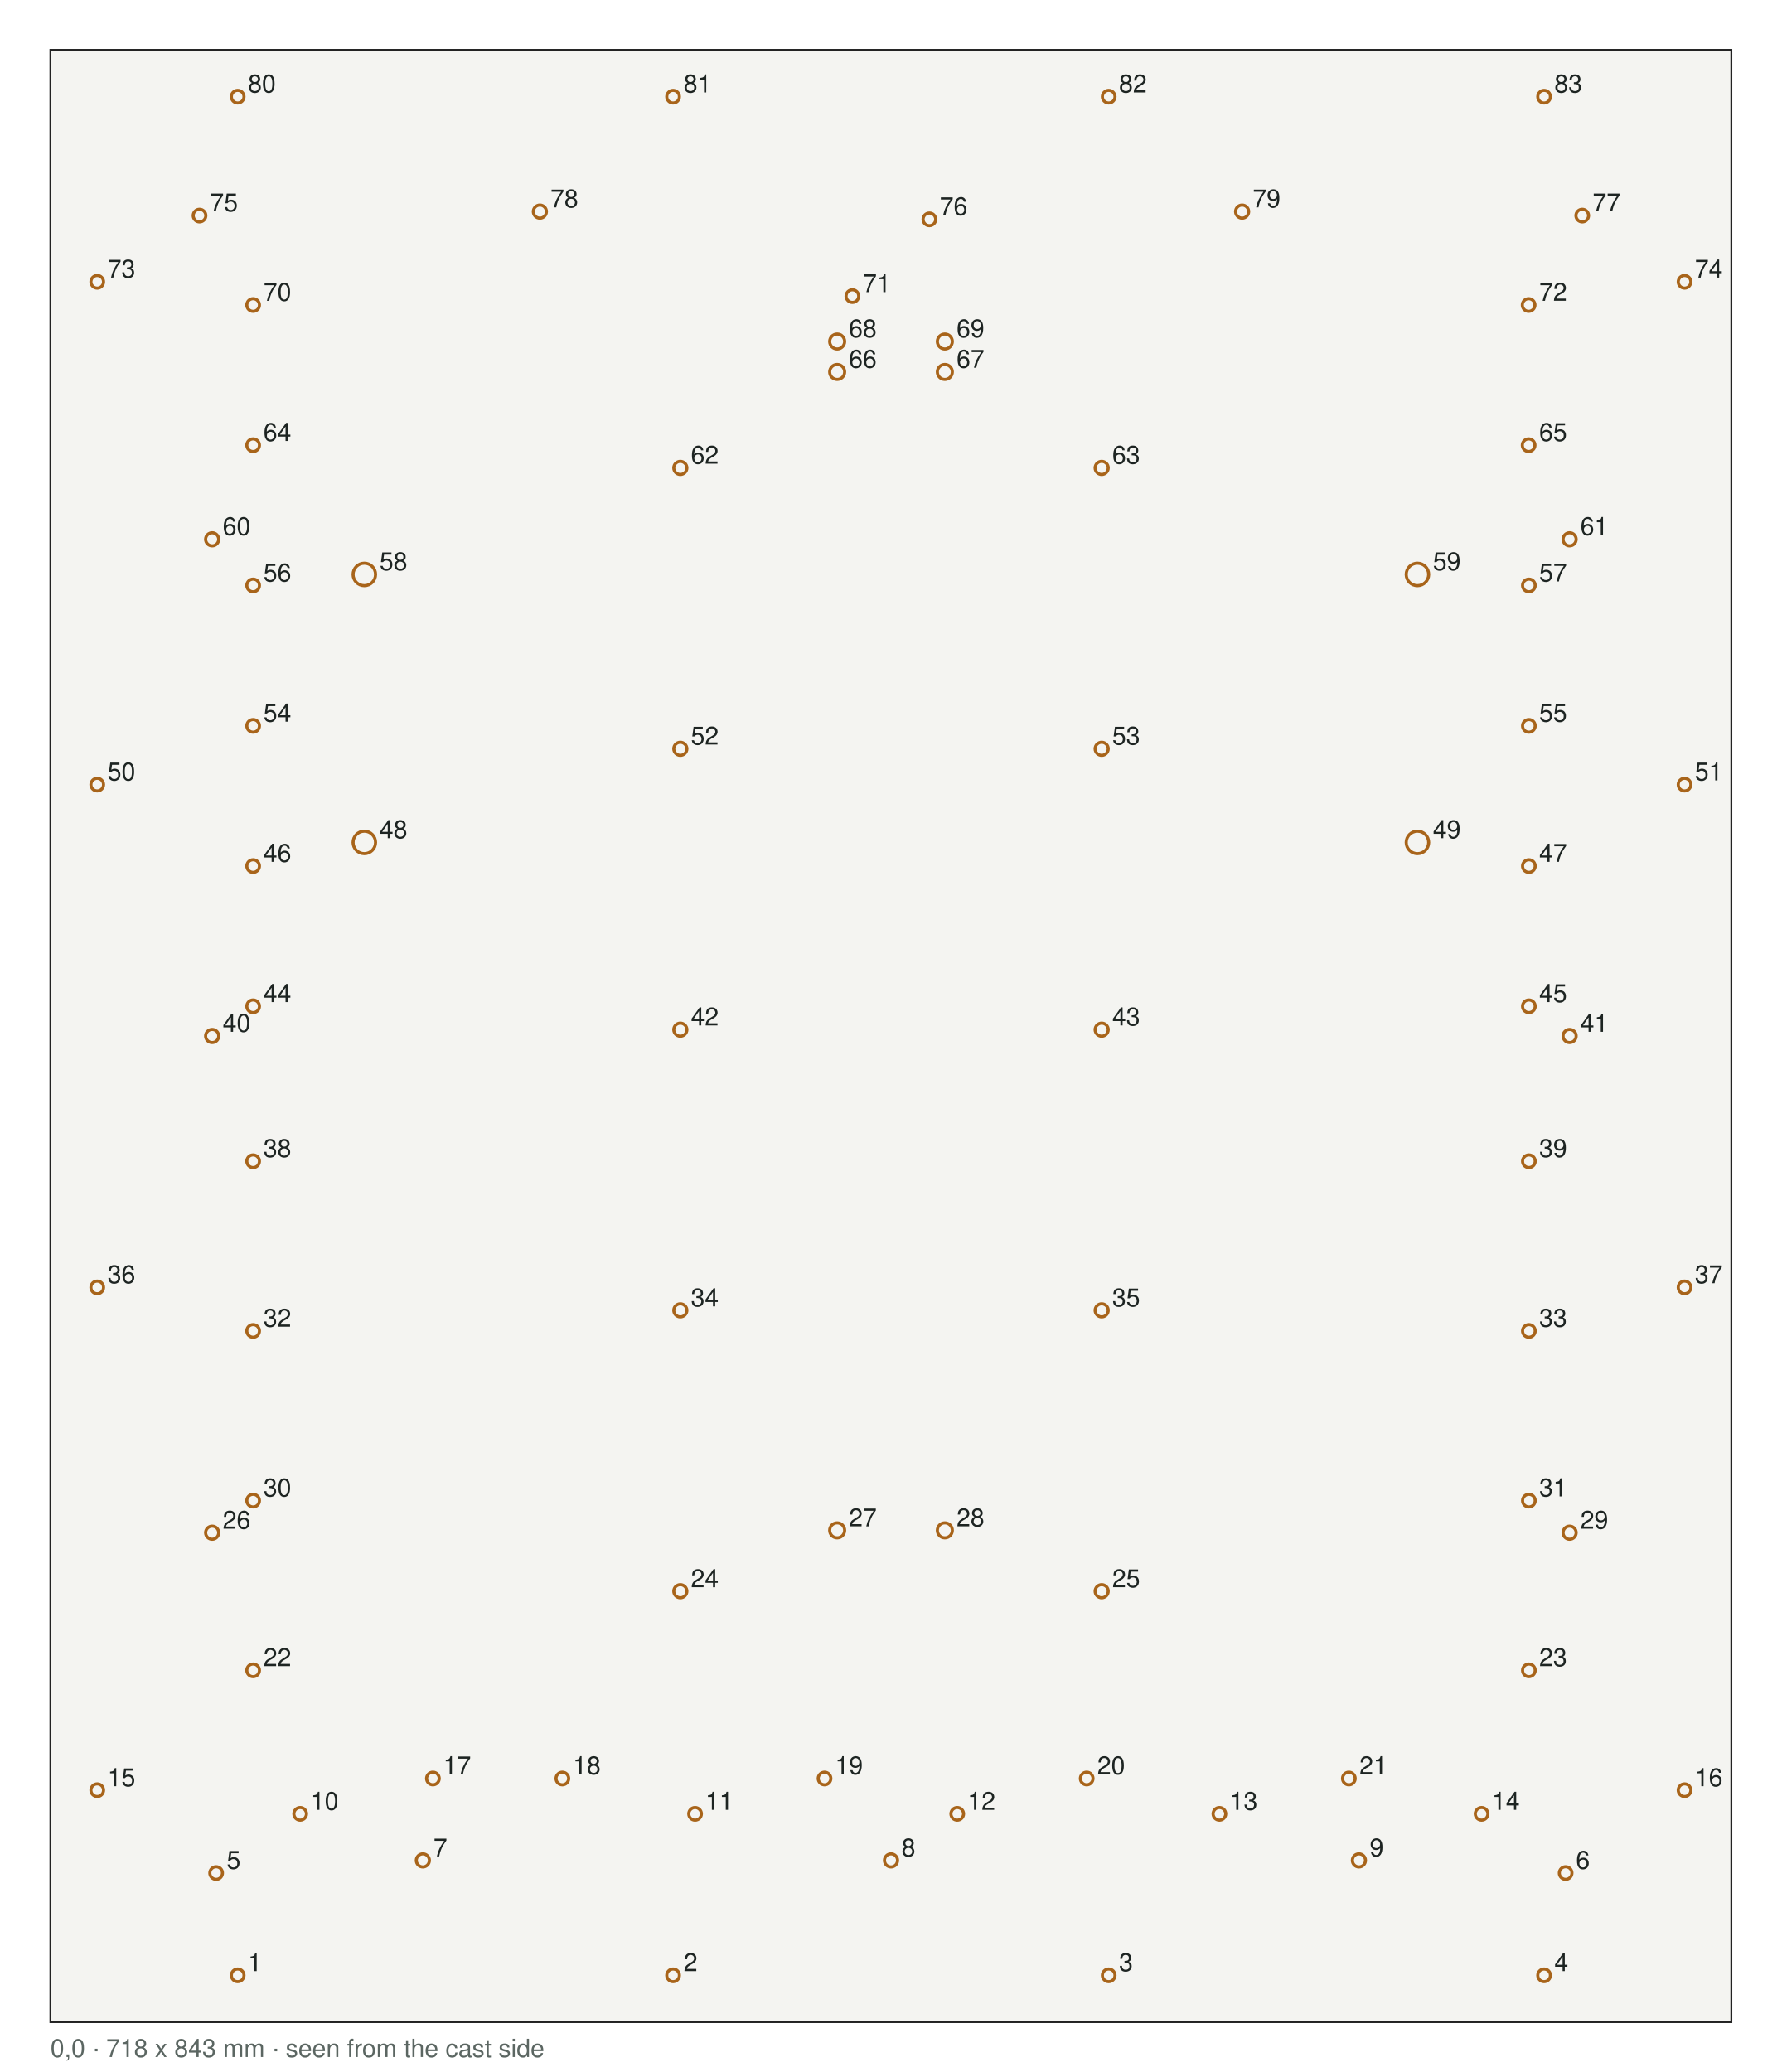
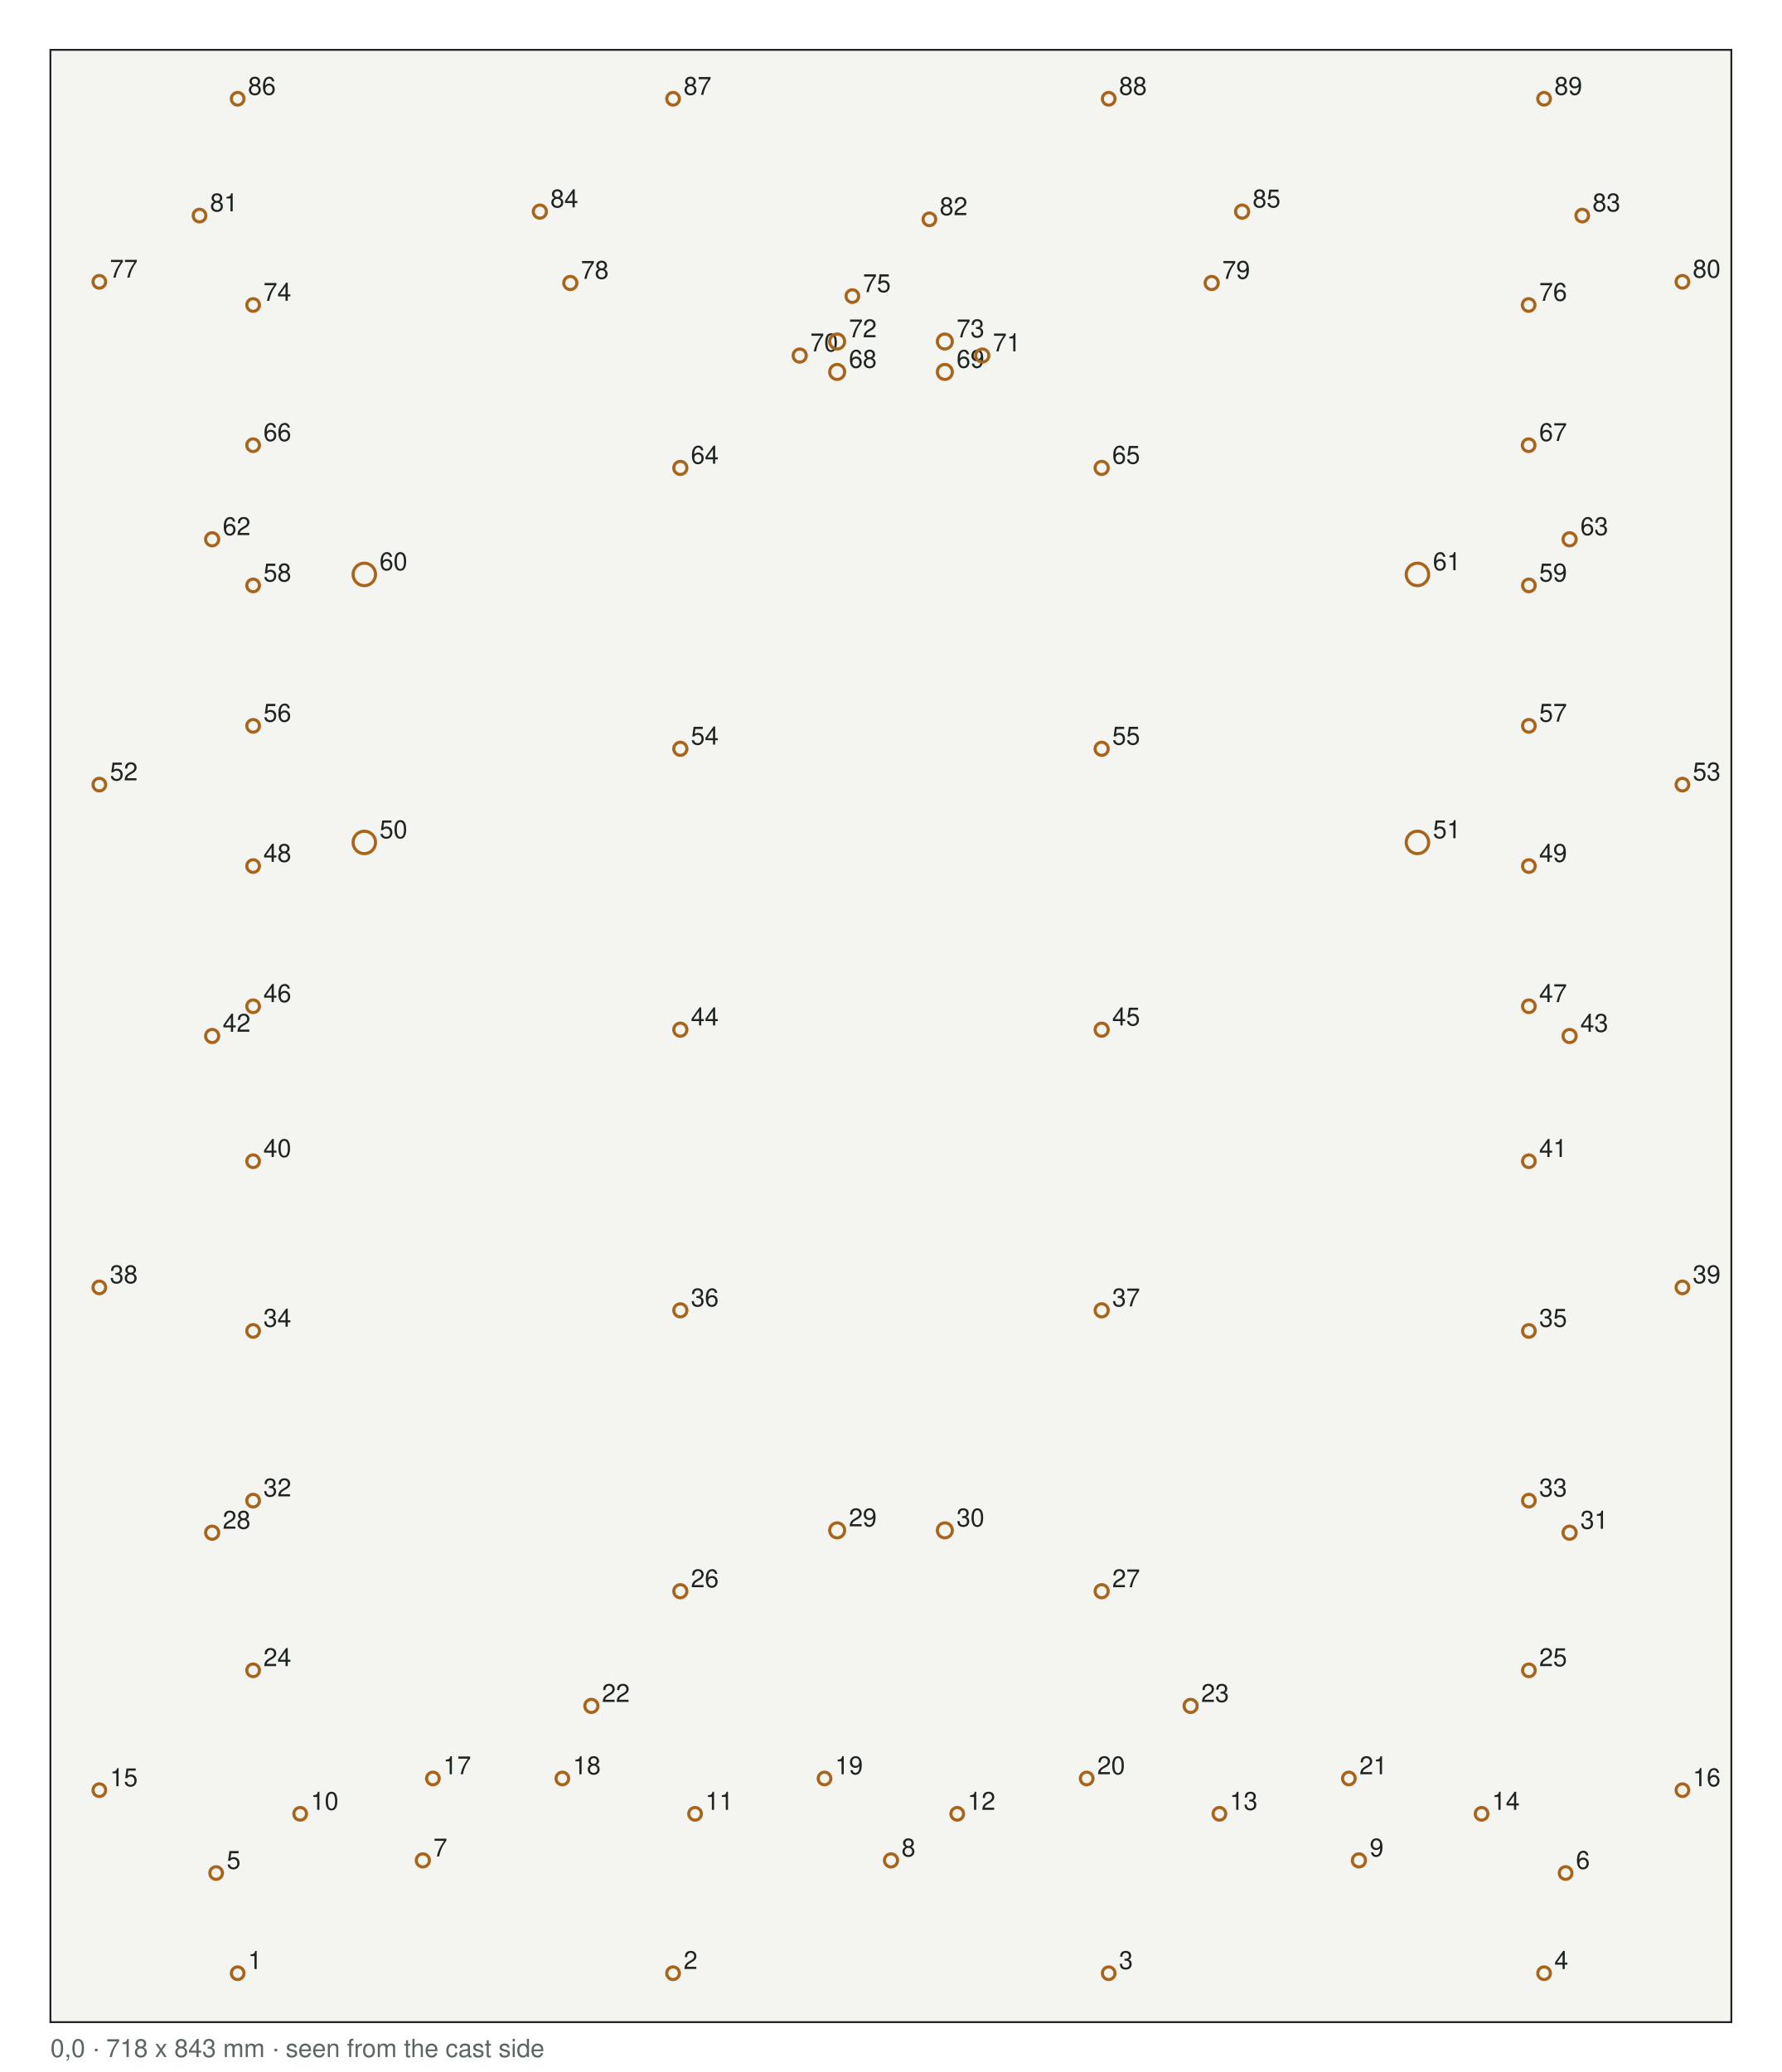
<svg xmlns="http://www.w3.org/2000/svg" viewBox="-21.3 -21.3 760.7 885.2" width="761mm" height="885mm" font-family="Helvetica, Arial, sans-serif">
  <polygon points="0.0,842.6 718.1,842.6 718.1,0.0 0.0,0.0" fill="#f4f4f1" stroke="#222" stroke-width="0.8" />
-   <circle cx="80.0" cy="822.6" r="2.7" fill="none" stroke="#a8641a" stroke-width="1.33" />
-   <text x="84.4" y="820.8" font-size="10.7" fill="#1d2422">1</text>
-   <circle cx="266.0" cy="822.6" r="2.7" fill="none" stroke="#a8641a" stroke-width="1.33" />
-   <text x="270.5" y="820.8" font-size="10.7" fill="#1d2422">2</text>
-   <circle cx="452.1" cy="822.6" r="2.7" fill="none" stroke="#a8641a" stroke-width="1.33" />
-   <text x="456.5" y="820.8" font-size="10.7" fill="#1d2422">3</text>
-   <circle cx="638.1" cy="822.6" r="2.7" fill="none" stroke="#a8641a" stroke-width="1.33" />
-   <text x="642.5" y="820.8" font-size="10.7" fill="#1d2422">4</text>
+   <circle cx="80.0" cy="821.7" r="2.7" fill="none" stroke="#a8641a" stroke-width="1.33" />
+   <text x="84.4" y="819.9" font-size="10.7" fill="#1d2422">1</text>
+   <circle cx="266.0" cy="821.7" r="2.7" fill="none" stroke="#a8641a" stroke-width="1.33" />
+   <text x="270.5" y="819.9" font-size="10.7" fill="#1d2422">2</text>
+   <circle cx="452.1" cy="821.7" r="2.7" fill="none" stroke="#a8641a" stroke-width="1.33" />
+   <text x="456.5" y="819.9" font-size="10.7" fill="#1d2422">3</text>
+   <circle cx="638.1" cy="821.7" r="2.7" fill="none" stroke="#a8641a" stroke-width="1.33" />
+   <text x="642.5" y="819.9" font-size="10.7" fill="#1d2422">4</text>
  <circle cx="70.8" cy="778.9" r="2.7" fill="none" stroke="#a8641a" stroke-width="1.33" />
  <text x="75.3" y="777.1" font-size="10.7" fill="#1d2422">5</text>
  <circle cx="647.3" cy="778.9" r="2.7" fill="none" stroke="#a8641a" stroke-width="1.33" />
  <text x="651.7" y="777.1" font-size="10.7" fill="#1d2422">6</text>
  <circle cx="159.1" cy="773.5" r="2.8" fill="none" stroke="#a8641a" stroke-width="1.33" />
  <text x="163.6" y="771.8" font-size="10.7" fill="#1d2422">7</text>
  <circle cx="359.1" cy="773.5" r="2.8" fill="none" stroke="#a8641a" stroke-width="1.33" />
  <text x="363.6" y="771.8" font-size="10.7" fill="#1d2422">8</text>
  <circle cx="559.0" cy="773.5" r="2.8" fill="none" stroke="#a8641a" stroke-width="1.33" />
  <text x="563.6" y="771.8" font-size="10.7" fill="#1d2422">9</text>
  <circle cx="106.7" cy="753.6" r="2.7" fill="none" stroke="#a8641a" stroke-width="1.33" />
  <text x="111.2" y="751.9" font-size="10.7" fill="#1d2422">10</text>
  <circle cx="275.4" cy="753.6" r="2.7" fill="none" stroke="#a8641a" stroke-width="1.33" />
  <text x="279.8" y="751.9" font-size="10.7" fill="#1d2422">11</text>
  <circle cx="387.4" cy="753.6" r="2.7" fill="none" stroke="#a8641a" stroke-width="1.33" />
  <text x="391.8" y="751.9" font-size="10.7" fill="#1d2422">12</text>
  <circle cx="499.4" cy="753.6" r="2.7" fill="none" stroke="#a8641a" stroke-width="1.33" />
  <text x="503.8" y="751.9" font-size="10.7" fill="#1d2422">13</text>
  <circle cx="611.4" cy="753.6" r="2.7" fill="none" stroke="#a8641a" stroke-width="1.33" />
  <text x="615.8" y="751.9" font-size="10.7" fill="#1d2422">14</text>
-   <circle cx="20.0" cy="743.5" r="2.7" fill="none" stroke="#a8641a" stroke-width="1.33" />
-   <text x="24.4" y="741.8" font-size="10.7" fill="#1d2422">15</text>
-   <circle cx="698.1" cy="743.5" r="2.7" fill="none" stroke="#a8641a" stroke-width="1.33" />
-   <text x="702.5" y="741.8" font-size="10.7" fill="#1d2422">16</text>
+   <circle cx="20.9" cy="743.5" r="2.7" fill="none" stroke="#a8641a" stroke-width="1.33" />
+   <text x="25.4" y="741.8" font-size="10.7" fill="#1d2422">15</text>
+   <circle cx="697.2" cy="743.5" r="2.7" fill="none" stroke="#a8641a" stroke-width="1.33" />
+   <text x="701.6" y="741.8" font-size="10.7" fill="#1d2422">16</text>
  <circle cx="163.4" cy="738.5" r="2.7" fill="none" stroke="#a8641a" stroke-width="1.33" />
  <text x="167.8" y="736.7" font-size="10.7" fill="#1d2422">17</text>
  <circle cx="218.7" cy="738.5" r="2.7" fill="none" stroke="#a8641a" stroke-width="1.33" />
  <text x="223.2" y="736.7" font-size="10.7" fill="#1d2422">18</text>
  <circle cx="330.7" cy="738.5" r="2.7" fill="none" stroke="#a8641a" stroke-width="1.33" />
  <text x="335.2" y="736.7" font-size="10.7" fill="#1d2422">19</text>
  <circle cx="442.7" cy="738.5" r="2.7" fill="none" stroke="#a8641a" stroke-width="1.33" />
  <text x="447.2" y="736.7" font-size="10.7" fill="#1d2422">20</text>
  <circle cx="554.7" cy="738.5" r="2.7" fill="none" stroke="#a8641a" stroke-width="1.33" />
  <text x="559.2" y="736.7" font-size="10.7" fill="#1d2422">21</text>
+   <circle cx="231.1" cy="707.5" r="2.8" fill="none" stroke="#a8641a" stroke-width="1.33" />
+   <text x="235.6" y="705.8" font-size="10.7" fill="#1d2422">22</text>
+   <circle cx="487.1" cy="707.5" r="2.8" fill="none" stroke="#a8641a" stroke-width="1.33" />
+   <text x="491.6" y="705.8" font-size="10.7" fill="#1d2422">23</text>
  <circle cx="86.6" cy="692.3" r="2.7" fill="none" stroke="#a8641a" stroke-width="1.33" />
-   <text x="91.0" y="690.5" font-size="10.7" fill="#1d2422">22</text>
+   <text x="91.0" y="690.5" font-size="10.7" fill="#1d2422">24</text>
  <circle cx="631.6" cy="692.3" r="2.7" fill="none" stroke="#a8641a" stroke-width="1.33" />
-   <text x="636.0" y="690.5" font-size="10.7" fill="#1d2422">23</text>
+   <text x="636.0" y="690.5" font-size="10.7" fill="#1d2422">25</text>
  <circle cx="269.1" cy="658.5" r="2.8" fill="none" stroke="#a8641a" stroke-width="1.33" />
-   <text x="273.6" y="656.8" font-size="10.7" fill="#1d2422">24</text>
+   <text x="273.6" y="656.8" font-size="10.7" fill="#1d2422">26</text>
  <circle cx="449.1" cy="658.5" r="2.8" fill="none" stroke="#a8641a" stroke-width="1.33" />
-   <text x="453.6" y="656.8" font-size="10.7" fill="#1d2422">25</text>
+   <text x="453.6" y="656.8" font-size="10.7" fill="#1d2422">27</text>
  <circle cx="69.1" cy="633.5" r="2.8" fill="none" stroke="#a8641a" stroke-width="1.33" />
-   <text x="73.6" y="631.8" font-size="10.7" fill="#1d2422">26</text>
+   <text x="73.6" y="631.8" font-size="10.7" fill="#1d2422">28</text>
  <circle cx="336.1" cy="632.5" r="3.2" fill="none" stroke="#a8641a" stroke-width="1.33" />
-   <text x="341.1" y="630.8" font-size="10.7" fill="#1d2422">27</text>
+   <text x="341.1" y="630.8" font-size="10.7" fill="#1d2422">29</text>
  <circle cx="382.1" cy="632.5" r="3.2" fill="none" stroke="#a8641a" stroke-width="1.33" />
-   <text x="387.1" y="630.8" font-size="10.7" fill="#1d2422">28</text>
+   <text x="387.1" y="630.8" font-size="10.7" fill="#1d2422">30</text>
  <circle cx="649.0" cy="633.5" r="2.8" fill="none" stroke="#a8641a" stroke-width="1.33" />
-   <text x="653.6" y="631.8" font-size="10.7" fill="#1d2422">29</text>
+   <text x="653.6" y="631.8" font-size="10.7" fill="#1d2422">31</text>
  <circle cx="86.6" cy="619.8" r="2.7" fill="none" stroke="#a8641a" stroke-width="1.33" />
-   <text x="91.0" y="618.0" font-size="10.7" fill="#1d2422">30</text>
+   <text x="91.0" y="618.0" font-size="10.7" fill="#1d2422">32</text>
  <circle cx="631.6" cy="619.8" r="2.7" fill="none" stroke="#a8641a" stroke-width="1.33" />
-   <text x="636.0" y="618.0" font-size="10.7" fill="#1d2422">31</text>
+   <text x="636.0" y="618.0" font-size="10.7" fill="#1d2422">33</text>
  <circle cx="86.6" cy="547.3" r="2.7" fill="none" stroke="#a8641a" stroke-width="1.33" />
-   <text x="91.0" y="545.5" font-size="10.7" fill="#1d2422">32</text>
+   <text x="91.0" y="545.5" font-size="10.7" fill="#1d2422">34</text>
  <circle cx="631.6" cy="547.3" r="2.7" fill="none" stroke="#a8641a" stroke-width="1.33" />
-   <text x="636.0" y="545.5" font-size="10.7" fill="#1d2422">33</text>
+   <text x="636.0" y="545.5" font-size="10.7" fill="#1d2422">35</text>
  <circle cx="269.1" cy="538.5" r="2.8" fill="none" stroke="#a8641a" stroke-width="1.33" />
-   <text x="273.6" y="536.8" font-size="10.7" fill="#1d2422">34</text>
+   <text x="273.6" y="536.8" font-size="10.7" fill="#1d2422">36</text>
  <circle cx="449.1" cy="538.5" r="2.8" fill="none" stroke="#a8641a" stroke-width="1.33" />
-   <text x="453.6" y="536.8" font-size="10.7" fill="#1d2422">35</text>
-   <circle cx="20.0" cy="528.7" r="2.7" fill="none" stroke="#a8641a" stroke-width="1.33" />
-   <text x="24.4" y="526.9" font-size="10.7" fill="#1d2422">36</text>
-   <circle cx="698.1" cy="528.7" r="2.7" fill="none" stroke="#a8641a" stroke-width="1.33" />
-   <text x="702.5" y="526.9" font-size="10.7" fill="#1d2422">37</text>
+   <text x="453.6" y="536.8" font-size="10.7" fill="#1d2422">37</text>
+   <circle cx="20.9" cy="528.7" r="2.7" fill="none" stroke="#a8641a" stroke-width="1.33" />
+   <text x="25.4" y="526.9" font-size="10.7" fill="#1d2422">38</text>
+   <circle cx="697.2" cy="528.7" r="2.7" fill="none" stroke="#a8641a" stroke-width="1.33" />
+   <text x="701.6" y="526.9" font-size="10.7" fill="#1d2422">39</text>
  <circle cx="86.6" cy="474.8" r="2.7" fill="none" stroke="#a8641a" stroke-width="1.33" />
-   <text x="91.0" y="473.0" font-size="10.7" fill="#1d2422">38</text>
+   <text x="91.0" y="473.0" font-size="10.7" fill="#1d2422">40</text>
  <circle cx="631.6" cy="474.8" r="2.7" fill="none" stroke="#a8641a" stroke-width="1.33" />
-   <text x="636.0" y="473.0" font-size="10.7" fill="#1d2422">39</text>
+   <text x="636.0" y="473.0" font-size="10.7" fill="#1d2422">41</text>
  <circle cx="69.1" cy="421.3" r="2.8" fill="none" stroke="#a8641a" stroke-width="1.33" />
-   <text x="73.6" y="419.5" font-size="10.7" fill="#1d2422">40</text>
+   <text x="73.6" y="419.5" font-size="10.7" fill="#1d2422">42</text>
  <circle cx="649.0" cy="421.3" r="2.8" fill="none" stroke="#a8641a" stroke-width="1.33" />
-   <text x="653.6" y="419.5" font-size="10.7" fill="#1d2422">41</text>
+   <text x="653.6" y="419.5" font-size="10.7" fill="#1d2422">43</text>
  <circle cx="269.1" cy="418.6" r="2.8" fill="none" stroke="#a8641a" stroke-width="1.33" />
-   <text x="273.6" y="416.8" font-size="10.7" fill="#1d2422">42</text>
+   <text x="273.6" y="416.8" font-size="10.7" fill="#1d2422">44</text>
  <circle cx="449.1" cy="418.6" r="2.8" fill="none" stroke="#a8641a" stroke-width="1.33" />
-   <text x="453.6" y="416.8" font-size="10.7" fill="#1d2422">43</text>
+   <text x="453.6" y="416.8" font-size="10.7" fill="#1d2422">45</text>
  <circle cx="86.6" cy="408.6" r="2.7" fill="none" stroke="#a8641a" stroke-width="1.33" />
-   <text x="91.0" y="406.8" font-size="10.7" fill="#1d2422">44</text>
+   <text x="91.0" y="406.8" font-size="10.7" fill="#1d2422">46</text>
  <circle cx="631.6" cy="408.6" r="2.7" fill="none" stroke="#a8641a" stroke-width="1.33" />
-   <text x="636.0" y="406.8" font-size="10.7" fill="#1d2422">45</text>
+   <text x="636.0" y="406.8" font-size="10.7" fill="#1d2422">47</text>
  <circle cx="86.6" cy="348.7" r="2.7" fill="none" stroke="#a8641a" stroke-width="1.33" />
-   <text x="91.0" y="346.9" font-size="10.7" fill="#1d2422">46</text>
+   <text x="91.0" y="346.9" font-size="10.7" fill="#1d2422">48</text>
  <circle cx="631.6" cy="348.7" r="2.7" fill="none" stroke="#a8641a" stroke-width="1.33" />
-   <text x="636.0" y="346.9" font-size="10.7" fill="#1d2422">47</text>
+   <text x="636.0" y="346.9" font-size="10.7" fill="#1d2422">49</text>
  <circle cx="134.1" cy="338.6" r="4.8" fill="none" stroke="#a8641a" stroke-width="1.33" />
-   <text x="140.6" y="336.8" font-size="10.7" fill="#1d2422">48</text>
+   <text x="140.6" y="336.8" font-size="10.7" fill="#1d2422">50</text>
  <circle cx="584.0" cy="338.6" r="4.8" fill="none" stroke="#a8641a" stroke-width="1.33" />
-   <text x="590.6" y="336.8" font-size="10.7" fill="#1d2422">49</text>
-   <circle cx="20.0" cy="313.9" r="2.7" fill="none" stroke="#a8641a" stroke-width="1.33" />
-   <text x="24.4" y="312.1" font-size="10.7" fill="#1d2422">50</text>
-   <circle cx="698.1" cy="313.9" r="2.7" fill="none" stroke="#a8641a" stroke-width="1.33" />
-   <text x="702.5" y="312.1" font-size="10.7" fill="#1d2422">51</text>
+   <text x="590.6" y="336.8" font-size="10.7" fill="#1d2422">51</text>
+   <circle cx="20.9" cy="313.9" r="2.7" fill="none" stroke="#a8641a" stroke-width="1.33" />
+   <text x="25.4" y="312.1" font-size="10.7" fill="#1d2422">52</text>
+   <circle cx="697.2" cy="313.9" r="2.7" fill="none" stroke="#a8641a" stroke-width="1.33" />
+   <text x="701.6" y="312.1" font-size="10.7" fill="#1d2422">53</text>
  <circle cx="269.1" cy="298.6" r="2.8" fill="none" stroke="#a8641a" stroke-width="1.33" />
-   <text x="273.6" y="296.8" font-size="10.7" fill="#1d2422">52</text>
+   <text x="273.6" y="296.8" font-size="10.7" fill="#1d2422">54</text>
  <circle cx="449.1" cy="298.6" r="2.8" fill="none" stroke="#a8641a" stroke-width="1.33" />
-   <text x="453.6" y="296.8" font-size="10.7" fill="#1d2422">53</text>
+   <text x="453.6" y="296.8" font-size="10.7" fill="#1d2422">55</text>
  <circle cx="86.6" cy="288.8" r="2.7" fill="none" stroke="#a8641a" stroke-width="1.33" />
-   <text x="91.0" y="287.0" font-size="10.7" fill="#1d2422">54</text>
+   <text x="91.0" y="287.0" font-size="10.7" fill="#1d2422">56</text>
  <circle cx="631.6" cy="288.8" r="2.7" fill="none" stroke="#a8641a" stroke-width="1.33" />
-   <text x="636.0" y="287.0" font-size="10.7" fill="#1d2422">55</text>
+   <text x="636.0" y="287.0" font-size="10.7" fill="#1d2422">57</text>
  <circle cx="86.6" cy="228.8" r="2.7" fill="none" stroke="#a8641a" stroke-width="1.33" />
-   <text x="91.0" y="227.1" font-size="10.7" fill="#1d2422">56</text>
+   <text x="91.0" y="227.1" font-size="10.7" fill="#1d2422">58</text>
  <circle cx="631.6" cy="228.8" r="2.7" fill="none" stroke="#a8641a" stroke-width="1.33" />
-   <text x="636.0" y="227.1" font-size="10.7" fill="#1d2422">57</text>
+   <text x="636.0" y="227.1" font-size="10.7" fill="#1d2422">59</text>
  <circle cx="134.1" cy="224.1" r="4.8" fill="none" stroke="#a8641a" stroke-width="1.33" />
-   <text x="140.6" y="222.3" font-size="10.7" fill="#1d2422">58</text>
+   <text x="140.6" y="222.3" font-size="10.7" fill="#1d2422">60</text>
  <circle cx="584.0" cy="224.1" r="4.8" fill="none" stroke="#a8641a" stroke-width="1.33" />
-   <text x="590.6" y="222.3" font-size="10.7" fill="#1d2422">59</text>
+   <text x="590.6" y="222.3" font-size="10.7" fill="#1d2422">61</text>
  <circle cx="69.1" cy="209.1" r="2.8" fill="none" stroke="#a8641a" stroke-width="1.33" />
-   <text x="73.6" y="207.3" font-size="10.7" fill="#1d2422">60</text>
+   <text x="73.6" y="207.3" font-size="10.7" fill="#1d2422">62</text>
  <circle cx="649.0" cy="209.1" r="2.8" fill="none" stroke="#a8641a" stroke-width="1.33" />
-   <text x="653.6" y="207.3" font-size="10.7" fill="#1d2422">61</text>
+   <text x="653.6" y="207.3" font-size="10.7" fill="#1d2422">63</text>
  <circle cx="269.1" cy="178.6" r="2.8" fill="none" stroke="#a8641a" stroke-width="1.33" />
-   <text x="273.6" y="176.8" font-size="10.7" fill="#1d2422">62</text>
+   <text x="273.6" y="176.8" font-size="10.7" fill="#1d2422">64</text>
  <circle cx="449.1" cy="178.6" r="2.8" fill="none" stroke="#a8641a" stroke-width="1.33" />
-   <text x="453.6" y="176.8" font-size="10.7" fill="#1d2422">63</text>
+   <text x="453.6" y="176.8" font-size="10.7" fill="#1d2422">65</text>
  <circle cx="86.6" cy="168.9" r="2.7" fill="none" stroke="#a8641a" stroke-width="1.33" />
-   <text x="91.0" y="167.1" font-size="10.7" fill="#1d2422">64</text>
+   <text x="91.0" y="167.1" font-size="10.7" fill="#1d2422">66</text>
  <circle cx="631.5" cy="168.9" r="2.7" fill="none" stroke="#a8641a" stroke-width="1.33" />
-   <text x="636.0" y="167.1" font-size="10.7" fill="#1d2422">65</text>
+   <text x="636.0" y="167.1" font-size="10.7" fill="#1d2422">67</text>
  <circle cx="336.1" cy="137.6" r="3.2" fill="none" stroke="#a8641a" stroke-width="1.33" />
-   <text x="341.1" y="135.8" font-size="10.7" fill="#1d2422">66</text>
+   <text x="341.1" y="135.8" font-size="10.7" fill="#1d2422">68</text>
  <circle cx="382.1" cy="137.6" r="3.2" fill="none" stroke="#a8641a" stroke-width="1.33" />
-   <text x="387.1" y="135.8" font-size="10.7" fill="#1d2422">67</text>
+   <text x="387.1" y="135.8" font-size="10.7" fill="#1d2422">69</text>
+   <circle cx="320.1" cy="130.6" r="2.8" fill="none" stroke="#a8641a" stroke-width="1.33" />
+   <text x="324.6" y="128.8" font-size="10.7" fill="#1d2422">70</text>
+   <circle cx="398.1" cy="130.6" r="2.8" fill="none" stroke="#a8641a" stroke-width="1.33" />
+   <text x="402.6" y="128.8" font-size="10.7" fill="#1d2422">71</text>
  <circle cx="336.1" cy="124.6" r="3.2" fill="none" stroke="#a8641a" stroke-width="1.33" />
-   <text x="341.1" y="122.8" font-size="10.7" fill="#1d2422">68</text>
+   <text x="341.1" y="122.8" font-size="10.7" fill="#1d2422">72</text>
  <circle cx="382.1" cy="124.6" r="3.2" fill="none" stroke="#a8641a" stroke-width="1.33" />
-   <text x="387.1" y="122.8" font-size="10.7" fill="#1d2422">69</text>
+   <text x="387.1" y="122.8" font-size="10.7" fill="#1d2422">73</text>
  <circle cx="86.6" cy="109.0" r="2.7" fill="none" stroke="#a8641a" stroke-width="1.33" />
-   <text x="91.0" y="107.2" font-size="10.7" fill="#1d2422">70</text>
+   <text x="91.0" y="107.2" font-size="10.7" fill="#1d2422">74</text>
  <circle cx="342.6" cy="105.2" r="2.7" fill="none" stroke="#a8641a" stroke-width="1.33" />
-   <text x="347.1" y="103.5" font-size="10.7" fill="#1d2422">71</text>
+   <text x="347.1" y="103.5" font-size="10.7" fill="#1d2422">75</text>
  <circle cx="631.5" cy="109.0" r="2.7" fill="none" stroke="#a8641a" stroke-width="1.33" />
-   <text x="636.0" y="107.2" font-size="10.7" fill="#1d2422">72</text>
-   <circle cx="20.0" cy="99.1" r="2.7" fill="none" stroke="#a8641a" stroke-width="1.33" />
-   <text x="24.4" y="97.3" font-size="10.7" fill="#1d2422">73</text>
-   <circle cx="698.1" cy="99.1" r="2.7" fill="none" stroke="#a8641a" stroke-width="1.33" />
-   <text x="702.5" y="97.3" font-size="10.7" fill="#1d2422">74</text>
+   <text x="636.0" y="107.2" font-size="10.7" fill="#1d2422">76</text>
+   <circle cx="20.9" cy="99.1" r="2.7" fill="none" stroke="#a8641a" stroke-width="1.33" />
+   <text x="25.4" y="97.3" font-size="10.7" fill="#1d2422">77</text>
+   <circle cx="222.1" cy="99.6" r="2.8" fill="none" stroke="#a8641a" stroke-width="1.33" />
+   <text x="226.6" y="97.8" font-size="10.7" fill="#1d2422">78</text>
+   <circle cx="496.1" cy="99.6" r="2.8" fill="none" stroke="#a8641a" stroke-width="1.33" />
+   <text x="500.6" y="97.8" font-size="10.7" fill="#1d2422">79</text>
+   <circle cx="697.2" cy="99.1" r="2.7" fill="none" stroke="#a8641a" stroke-width="1.33" />
+   <text x="701.6" y="97.3" font-size="10.7" fill="#1d2422">80</text>
  <circle cx="63.7" cy="70.8" r="2.7" fill="none" stroke="#a8641a" stroke-width="1.33" />
-   <text x="68.2" y="69.0" font-size="10.7" fill="#1d2422">75</text>
+   <text x="68.2" y="69.0" font-size="10.7" fill="#1d2422">81</text>
  <circle cx="375.5" cy="72.4" r="2.7" fill="none" stroke="#a8641a" stroke-width="1.33" />
-   <text x="379.9" y="70.6" font-size="10.7" fill="#1d2422">76</text>
+   <text x="379.9" y="70.6" font-size="10.7" fill="#1d2422">82</text>
  <circle cx="654.4" cy="70.8" r="2.7" fill="none" stroke="#a8641a" stroke-width="1.33" />
-   <text x="658.8" y="69.0" font-size="10.7" fill="#1d2422">77</text>
+   <text x="658.8" y="69.0" font-size="10.7" fill="#1d2422">83</text>
  <circle cx="209.1" cy="69.1" r="2.8" fill="none" stroke="#a8641a" stroke-width="1.33" />
-   <text x="213.6" y="67.3" font-size="10.7" fill="#1d2422">78</text>
+   <text x="213.6" y="67.3" font-size="10.7" fill="#1d2422">84</text>
  <circle cx="509.1" cy="69.1" r="2.8" fill="none" stroke="#a8641a" stroke-width="1.33" />
-   <text x="513.6" y="67.3" font-size="10.7" fill="#1d2422">79</text>
-   <circle cx="80.0" cy="20.0" r="2.7" fill="none" stroke="#a8641a" stroke-width="1.33" />
-   <text x="84.4" y="18.2" font-size="10.7" fill="#1d2422">80</text>
-   <circle cx="266.0" cy="20.0" r="2.7" fill="none" stroke="#a8641a" stroke-width="1.33" />
-   <text x="270.5" y="18.2" font-size="10.7" fill="#1d2422">81</text>
-   <circle cx="452.1" cy="20.0" r="2.7" fill="none" stroke="#a8641a" stroke-width="1.33" />
-   <text x="456.5" y="18.2" font-size="10.7" fill="#1d2422">82</text>
-   <circle cx="638.1" cy="20.0" r="2.7" fill="none" stroke="#a8641a" stroke-width="1.33" />
-   <text x="642.5" y="18.2" font-size="10.7" fill="#1d2422">83</text>
+   <text x="513.6" y="67.3" font-size="10.7" fill="#1d2422">85</text>
+   <circle cx="80.0" cy="20.9" r="2.7" fill="none" stroke="#a8641a" stroke-width="1.33" />
+   <text x="84.4" y="19.2" font-size="10.7" fill="#1d2422">86</text>
+   <circle cx="266.0" cy="20.9" r="2.7" fill="none" stroke="#a8641a" stroke-width="1.33" />
+   <text x="270.5" y="19.2" font-size="10.7" fill="#1d2422">87</text>
+   <circle cx="452.1" cy="20.9" r="2.7" fill="none" stroke="#a8641a" stroke-width="1.33" />
+   <text x="456.5" y="19.2" font-size="10.7" fill="#1d2422">88</text>
+   <circle cx="638.1" cy="20.9" r="2.7" fill="none" stroke="#a8641a" stroke-width="1.33" />
+   <text x="642.5" y="19.2" font-size="10.7" fill="#1d2422">89</text>
  <text x="0" y="857.5" font-size="10.7" fill="#5b6662">0,0 · 718 x 843 mm · seen from the cast side</text>
</svg>
